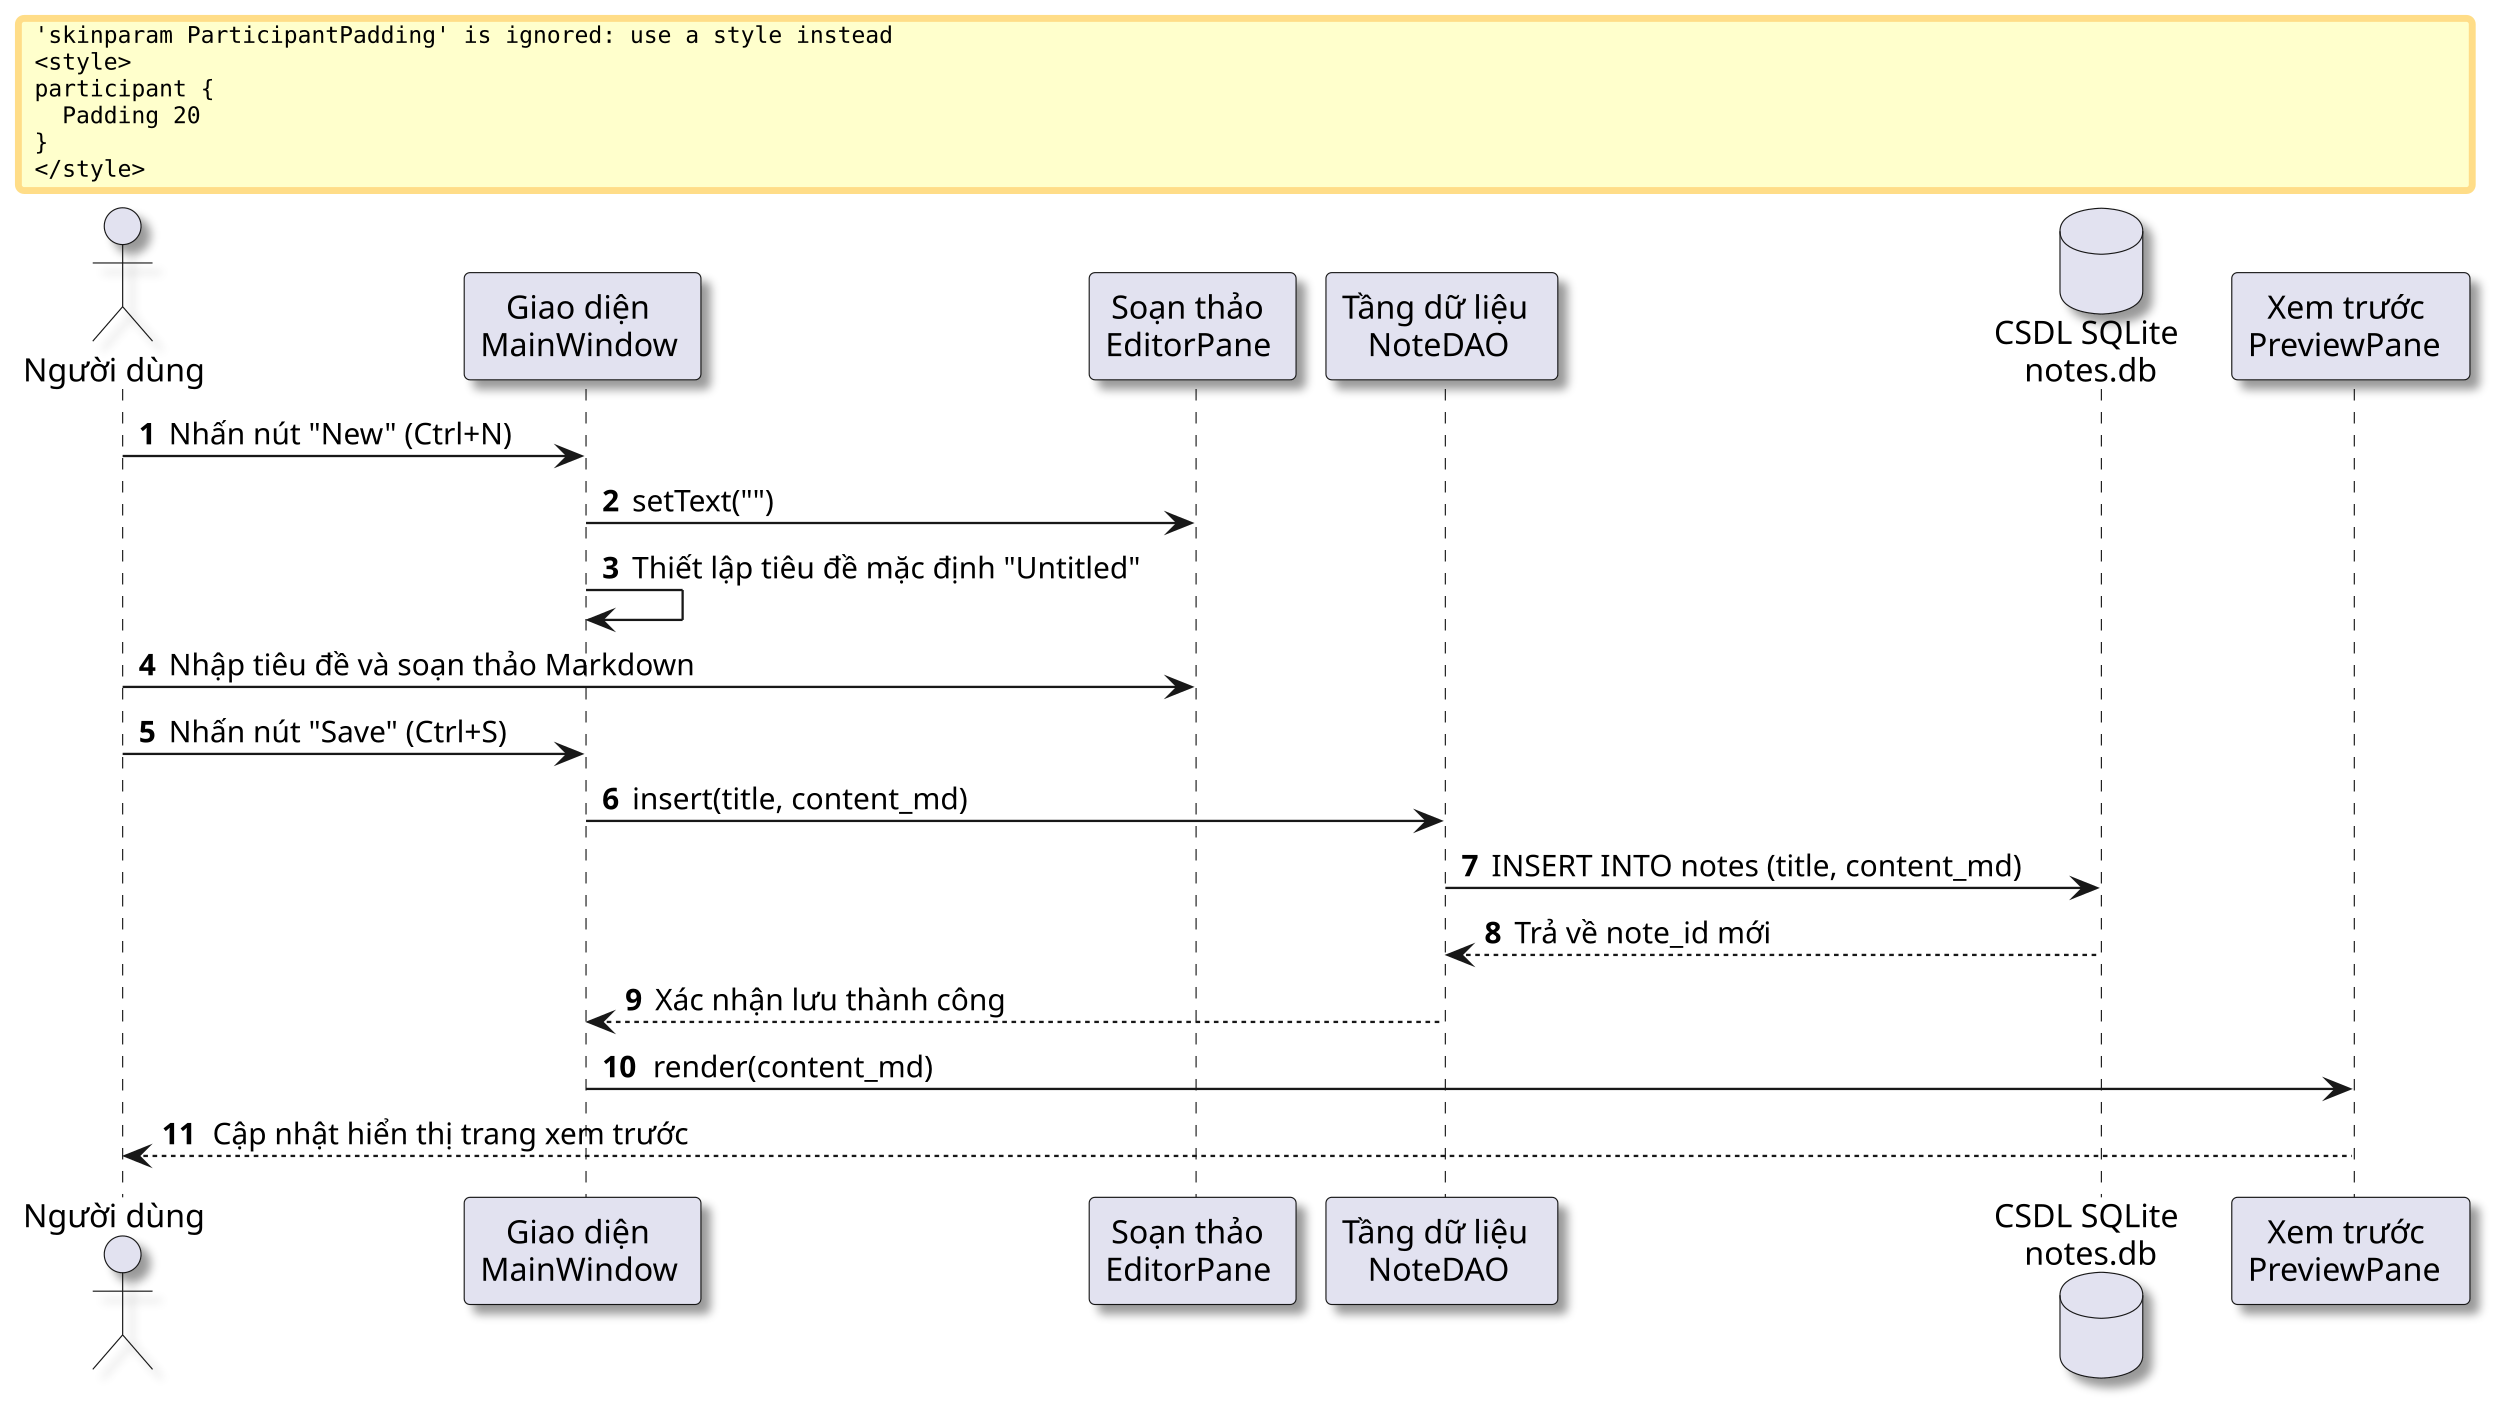
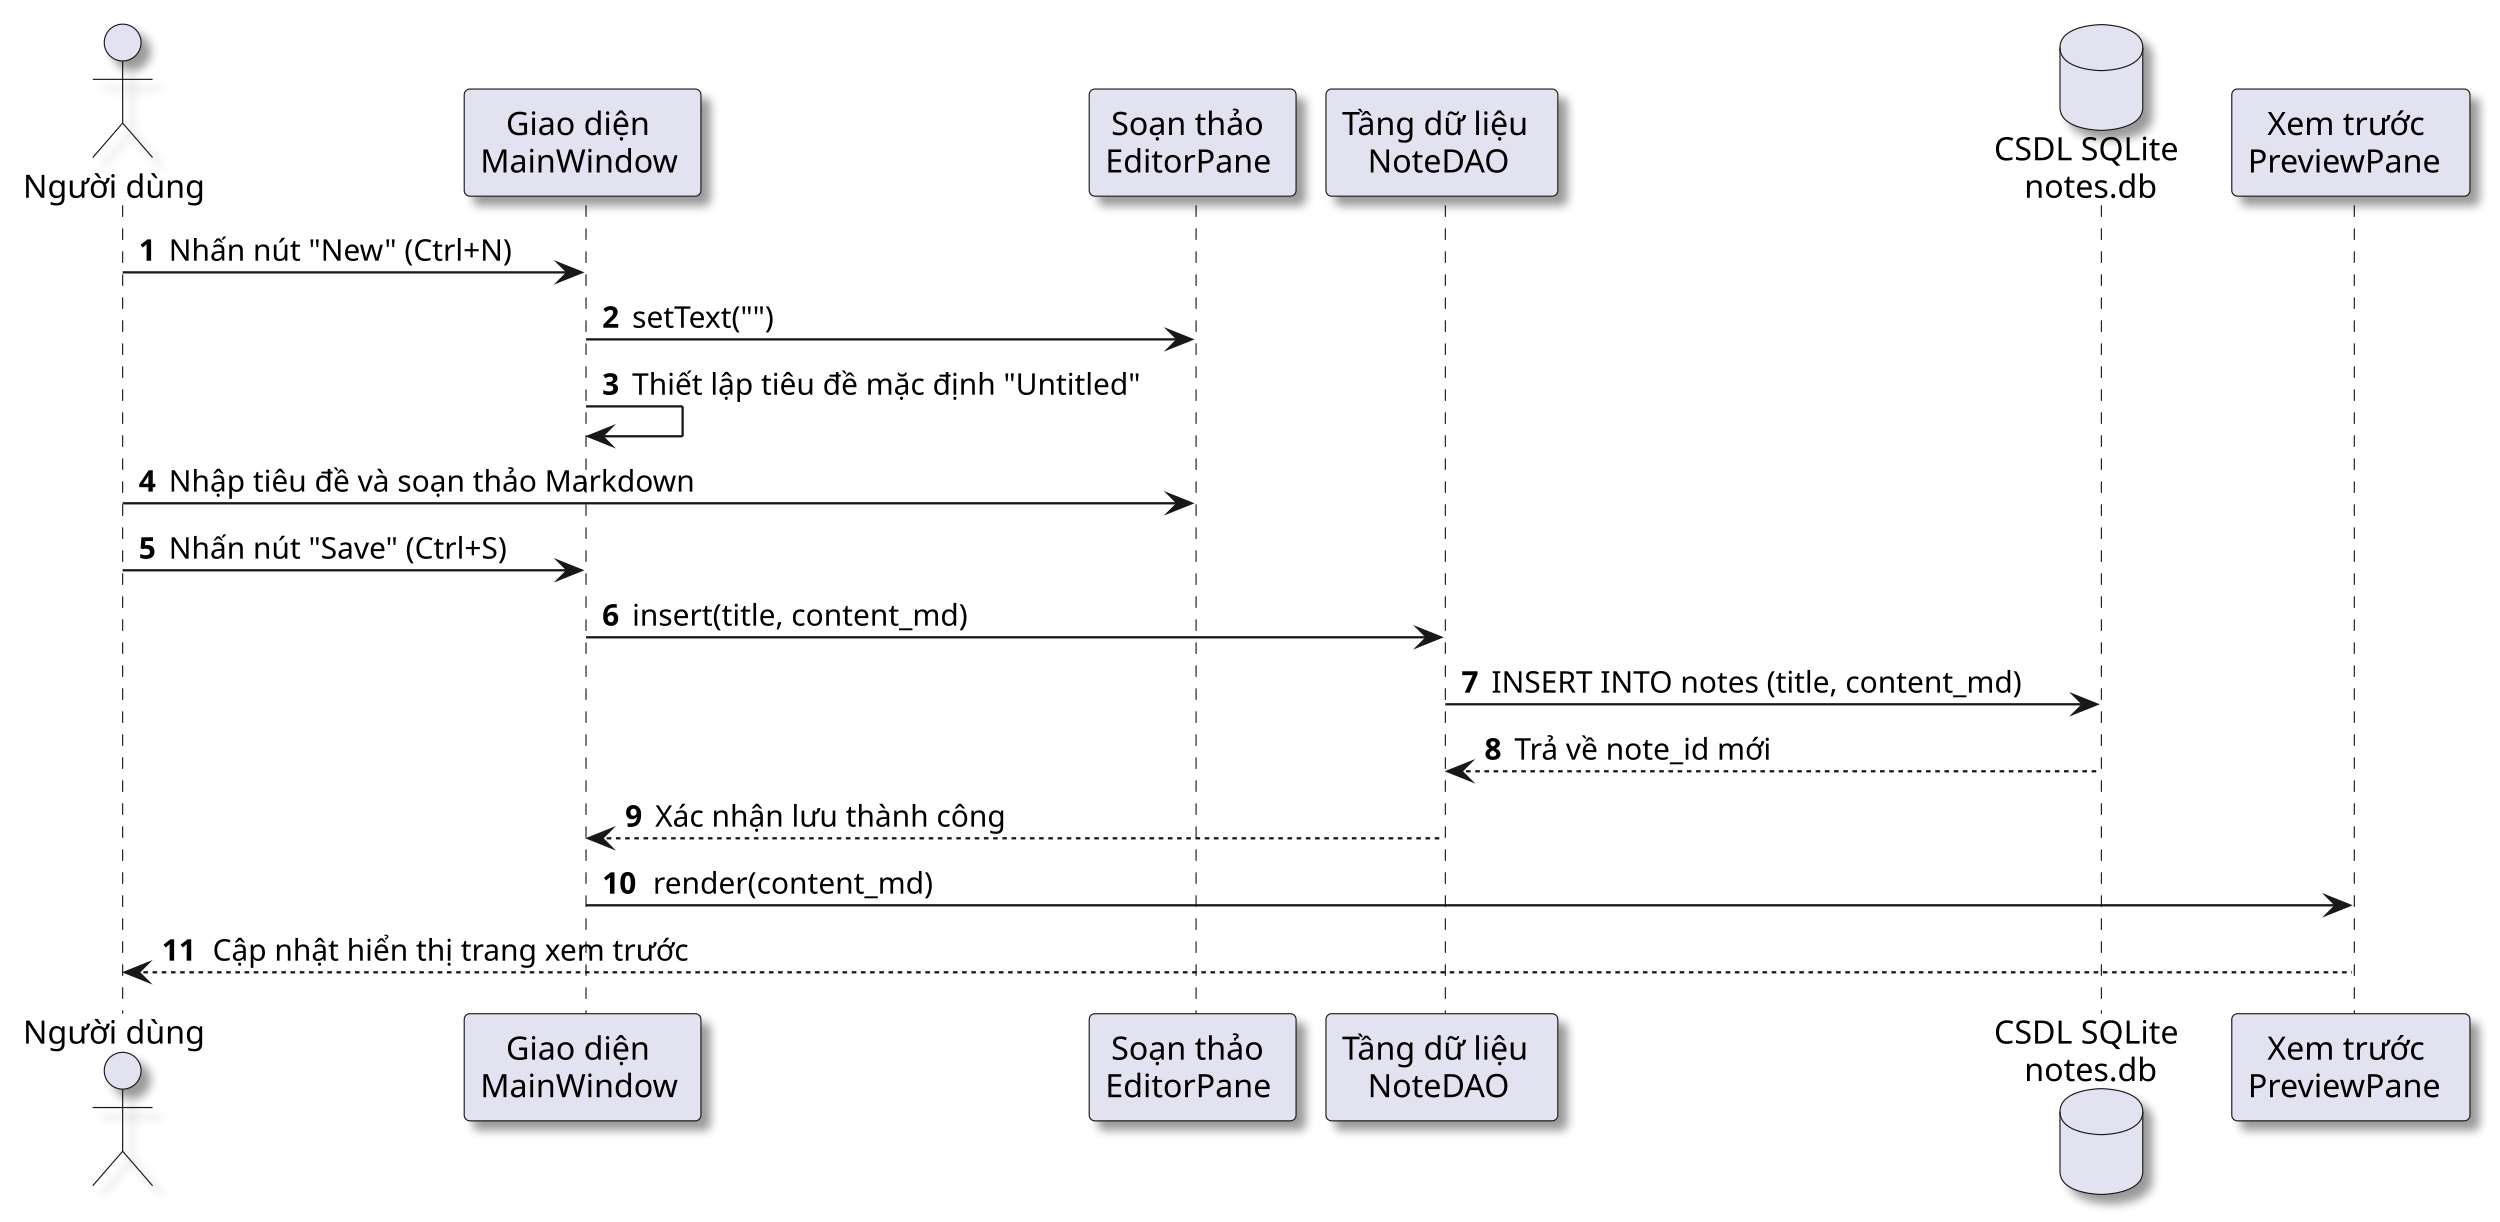
- <svg xmlns="http://www.w3.org/2000/svg" version="1.1" data-diagram-type="SEQUENCE" style="width:1087px;height:610px;background:#FFFFFF;" width="1087px" height="610px" viewBox="0 0 1087 610" zoomAndPan="magnify" preserveAspectRatio="none" contentStyleType="text/css">
+ <svg xmlns="http://www.w3.org/2000/svg" version="1.1" data-diagram-type="SEQUENCE" style="width:1087px;height:531px;background:#FFFFFF;" width="1087px" height="531px" viewBox="0 0 1087 531" zoomAndPan="magnify" preserveAspectRatio="none" contentStyleType="text/css">
  <defs>
-     <filter id="fvo4nyprphask" x="-1" y="-1" width="300%" height="300%">
+     <filter id="f15954y6kq71d2" x="-1" y="-1" width="300%" height="300%">
      <feGaussianBlur result="blurOut" stdDeviation="2" />
      <feColorMatrix type="matrix" in="blurOut" result="blurOut2" values="0 0 0 0 0 0 0 0 0 0 0 0 0 0 0 0 0 0 .4 0" />
      <feOffset result="blurOut3" in="blurOut2" dx="4" dy="4" />
      <feBlend in="SourceGraphic" in2="blurOut3" mode="normal" />
    </filter>
  </defs>
  <g font-family="sans-serif" lengthAdjust="spacing">
-     <rect x="8" y="8" width="1066.934" height="74.844" fill="#FFC" style="stroke:#FD8;stroke-width:3;" rx="2.5" ry="2.5" />
-     <text x="15" y="18.641" fill="#000" font-size="10" textLength="373.271" font-family="monospace">'skinparam ParticipantPadding' is ignored: use a style instead</text>
-     <text x="15" y="30.281" fill="#000" font-size="10" textLength="42.144" font-family="monospace">&lt;style&gt;</text>
-     <text x="15" y="41.922" fill="#000" font-size="10" textLength="78.267" font-family="monospace">participant {</text>
-     <text x="27.041" y="53.563" fill="#000" font-size="10" textLength="60.205" font-family="monospace">Padding 20</text>
-     <text x="15" y="65.203" fill="#000" font-size="10" font-family="monospace">}</text>
-     <text x="15" y="76.844" fill="#000" font-size="10" textLength="48.164" font-family="monospace">&lt;/style&gt;</text>
    <g>
-       <rect x="49.829" y="169.141" width="8" height="351.461" fill="#000" fill-opacity="0" />
-       <line x1="53.329" y1="169.141" x2="53.329" y2="520.602" style="stroke:#181818;stroke-width:0.5;stroke-dasharray:5,5;" />
+       <rect x="49.829" y="89.297" width="8" height="351.461" fill="#000" fill-opacity="0" />
+       <line x1="53.329" y1="89.297" x2="53.329" y2="440.758" style="stroke:#181818;stroke-width:0.5;stroke-dasharray:5,5;" />
    </g>
    <g>
-       <rect x="251.304" y="169.141" width="8" height="351.461" fill="#000" fill-opacity="0" />
-       <line x1="254.804" y1="169.141" x2="254.804" y2="520.602" style="stroke:#181818;stroke-width:0.5;stroke-dasharray:5,5;" />
+       <rect x="251.304" y="89.297" width="8" height="351.461" fill="#000" fill-opacity="0" />
+       <line x1="254.804" y1="89.297" x2="254.804" y2="440.758" style="stroke:#181818;stroke-width:0.5;stroke-dasharray:5,5;" />
    </g>
    <g>
-       <rect x="516.558" y="169.141" width="8" height="351.461" fill="#000" fill-opacity="0" />
-       <line x1="520.058" y1="169.141" x2="520.058" y2="520.602" style="stroke:#181818;stroke-width:0.5;stroke-dasharray:5,5;" />
+       <rect x="516.558" y="89.297" width="8" height="351.461" fill="#000" fill-opacity="0" />
+       <line x1="520.058" y1="89.297" x2="520.058" y2="440.758" style="stroke:#181818;stroke-width:0.5;stroke-dasharray:5,5;" />
    </g>
    <g>
-       <rect x="624.936" y="169.141" width="8" height="351.461" fill="#000" fill-opacity="0" />
-       <line x1="628.436" y1="169.141" x2="628.436" y2="520.602" style="stroke:#181818;stroke-width:0.5;stroke-dasharray:5,5;" />
+       <rect x="624.936" y="89.297" width="8" height="351.461" fill="#000" fill-opacity="0" />
+       <line x1="628.436" y1="89.297" x2="628.436" y2="440.758" style="stroke:#181818;stroke-width:0.5;stroke-dasharray:5,5;" />
    </g>
    <g>
-       <rect x="910.181" y="169.141" width="8" height="351.461" fill="#000" fill-opacity="0" />
-       <line x1="913.681" y1="169.141" x2="913.681" y2="520.602" style="stroke:#181818;stroke-width:0.5;stroke-dasharray:5,5;" />
+       <rect x="910.181" y="89.297" width="8" height="351.461" fill="#000" fill-opacity="0" />
+       <line x1="913.681" y1="89.297" x2="913.681" y2="440.758" style="stroke:#181818;stroke-width:0.5;stroke-dasharray:5,5;" />
    </g>
    <g>
-       <rect x="1020.155" y="169.141" width="8" height="351.461" fill="#000" fill-opacity="0" />
-       <line x1="1023.655" y1="169.141" x2="1023.655" y2="520.602" style="stroke:#181818;stroke-width:0.5;stroke-dasharray:5,5;" />
+       <rect x="1020.155" y="89.297" width="8" height="351.461" fill="#000" fill-opacity="0" />
+       <line x1="1023.655" y1="89.297" x2="1023.655" y2="440.758" style="stroke:#181818;stroke-width:0.5;stroke-dasharray:5,5;" />
    </g>
-     <text x="10" y="165.839" fill="#000" font-size="14" textLength="80.657" font-family="'Segoe UI'">Người dùng</text>
-     <ellipse cx="53.329" cy="98.344" rx="8" ry="8" fill="#E2E2F0" style="stroke:#181818;stroke-width:0.5;" filter="url(#fvo4nyprphask)" />
-     <path d="M53.329,106.344 L53.329,133.344 M40.329,114.344 L66.329,114.344 M53.329,133.344 L40.329,148.344 M53.329,133.344 L66.329,148.344" style="stroke:#181818;stroke-width:0.5;" fill="none" filter="url(#fvo4nyprphask)" />
-     <rect x="201.839" y="118.547" width="102.929" height="46.594" fill="#E2E2F0" style="stroke:#181818;stroke-width:0.5;" filter="url(#fvo4nyprphask)" rx="2.5" ry="2.5" />
-     <text x="220.006" y="138.542" fill="#000" font-size="14" textLength="66.596" font-family="'Segoe UI'">Giao diện</text>
-     <text x="208.839" y="154.839" fill="#000" font-size="14" textLength="88.929" font-family="'Segoe UI'">MainWindow</text>
-     <rect x="473.587" y="118.547" width="89.94" height="46.594" fill="#E2E2F0" style="stroke:#181818;stroke-width:0.5;" filter="url(#fvo4nyprphask)" rx="2.5" ry="2.5" />
-     <text x="483.127" y="138.542" fill="#000" font-size="14" textLength="70.861" font-family="'Segoe UI'">Soạn thảo</text>
-     <text x="480.587" y="154.839" fill="#000" font-size="14" textLength="75.94" font-family="'Segoe UI'">EditorPane</text>
-     <rect x="576.528" y="118.547" width="100.816" height="46.594" fill="#E2E2F0" style="stroke:#181818;stroke-width:0.5;" filter="url(#fvo4nyprphask)" rx="2.5" ry="2.5" />
-     <text x="583.528" y="138.542" fill="#000" font-size="14" textLength="86.816" font-family="'Segoe UI'">Tầng dữ liệu</text>
-     <text x="594.677" y="154.839" fill="#000" font-size="14" textLength="64.518" font-family="'Segoe UI'">NoteDAO</text>
-     <text x="866.986" y="149.542" fill="#000" font-size="14" textLength="87.391" font-family="'Segoe UI'">CSDL SQLite</text>
-     <text x="880.152" y="165.839" fill="#000" font-size="14" textLength="61.059" font-family="'Segoe UI'">notes.db</text>
-     <path d="M895.681,100.547 C895.681,90.547 913.681,90.547 913.681,90.547 C913.681,90.547 931.681,90.547 931.681,100.547 L931.681,126.547 C931.681,136.547 913.681,136.547 913.681,136.547 C913.681,136.547 895.681,136.547 895.681,126.547 L895.681,100.547" style="stroke:#181818;stroke-width:0.5;" fill="#E2E2F0" filter="url(#fvo4nyprphask)" />
-     <path d="M895.681,100.547 C895.681,110.547 913.681,110.547 913.681,110.547 C913.681,110.547 931.681,110.547 931.681,100.547" style="stroke:#181818;stroke-width:0.5;" fill="none" />
-     <rect x="970.376" y="118.547" width="103.558" height="46.594" fill="#E2E2F0" style="stroke:#181818;stroke-width:0.5;" filter="url(#fvo4nyprphask)" rx="2.5" ry="2.5" />
-     <text x="985.819" y="138.542" fill="#000" font-size="14" textLength="72.673" font-family="'Segoe UI'">Xem trước</text>
-     <text x="977.376" y="154.839" fill="#000" font-size="14" textLength="89.558" font-family="'Segoe UI'">PreviewPane</text>
-     <text x="10" y="533.597" fill="#000" font-size="14" textLength="80.657" font-family="'Segoe UI'">Người dùng</text>
-     <ellipse cx="53.329" cy="545.398" rx="8" ry="8" fill="#E2E2F0" style="stroke:#181818;stroke-width:0.5;" filter="url(#fvo4nyprphask)" />
-     <path d="M53.329,553.398 L53.329,580.398 M40.329,561.398 L66.329,561.398 M53.329,580.398 L40.329,595.398 M53.329,580.398 L66.329,595.398" style="stroke:#181818;stroke-width:0.5;" fill="none" filter="url(#fvo4nyprphask)" />
-     <rect x="201.839" y="520.602" width="102.929" height="46.594" fill="#E2E2F0" style="stroke:#181818;stroke-width:0.5;" filter="url(#fvo4nyprphask)" rx="2.5" ry="2.5" />
-     <text x="220.006" y="540.597" fill="#000" font-size="14" textLength="66.596" font-family="'Segoe UI'">Giao diện</text>
-     <text x="208.839" y="556.894" fill="#000" font-size="14" textLength="88.929" font-family="'Segoe UI'">MainWindow</text>
-     <rect x="473.587" y="520.602" width="89.94" height="46.594" fill="#E2E2F0" style="stroke:#181818;stroke-width:0.5;" filter="url(#fvo4nyprphask)" rx="2.5" ry="2.5" />
-     <text x="483.127" y="540.597" fill="#000" font-size="14" textLength="70.861" font-family="'Segoe UI'">Soạn thảo</text>
-     <text x="480.587" y="556.894" fill="#000" font-size="14" textLength="75.94" font-family="'Segoe UI'">EditorPane</text>
-     <rect x="576.528" y="520.602" width="100.816" height="46.594" fill="#E2E2F0" style="stroke:#181818;stroke-width:0.5;" filter="url(#fvo4nyprphask)" rx="2.5" ry="2.5" />
-     <text x="583.528" y="540.597" fill="#000" font-size="14" textLength="86.816" font-family="'Segoe UI'">Tầng dữ liệu</text>
-     <text x="594.677" y="556.894" fill="#000" font-size="14" textLength="64.518" font-family="'Segoe UI'">NoteDAO</text>
-     <text x="866.986" y="533.597" fill="#000" font-size="14" textLength="87.391" font-family="'Segoe UI'">CSDL SQLite</text>
-     <text x="880.152" y="549.894" fill="#000" font-size="14" textLength="61.059" font-family="'Segoe UI'">notes.db</text>
-     <path d="M895.681,563.195 C895.681,553.195 913.681,553.195 913.681,553.195 C913.681,553.195 931.681,553.195 931.681,563.195 L931.681,589.195 C931.681,599.195 913.681,599.195 913.681,599.195 C913.681,599.195 895.681,599.195 895.681,589.195 L895.681,563.195" style="stroke:#181818;stroke-width:0.5;" fill="#E2E2F0" filter="url(#fvo4nyprphask)" />
-     <path d="M895.681,563.195 C895.681,573.195 913.681,573.195 913.681,573.195 C913.681,573.195 931.681,573.195 931.681,563.195" style="stroke:#181818;stroke-width:0.5;" fill="none" />
-     <rect x="970.376" y="520.602" width="103.558" height="46.594" fill="#E2E2F0" style="stroke:#181818;stroke-width:0.5;" filter="url(#fvo4nyprphask)" rx="2.5" ry="2.5" />
-     <text x="985.819" y="540.597" fill="#000" font-size="14" textLength="72.673" font-family="'Segoe UI'">Xem trước</text>
-     <text x="977.376" y="556.894" fill="#000" font-size="14" textLength="89.558" font-family="'Segoe UI'">PreviewPane</text>
-     <polygon points="242.804,194.273,252.804,198.273,242.804,202.273,246.804,198.273" fill="#181818" style="stroke:#181818;stroke-width:1;stroke-linejoin:miter;stroke-miterlimit:10;" />
-     <line x1="53.329" y1="198.273" x2="248.804" y2="198.273" style="stroke:#181818;stroke-width:1;" />
-     <text x="60.329" y="193.208" fill="#000" font-size="13" font-weight="700" font-family="'Segoe UI'">1</text>
-     <text x="73.374" y="193.208" fill="#000" font-size="13" textLength="162.348" font-family="'Segoe UI'">Nhấn nút "New" (Ctrl+N)</text>
-     <polygon points="508.058,223.406,518.058,227.406,508.058,231.406,512.058,227.406" fill="#181818" style="stroke:#181818;stroke-width:1;stroke-linejoin:miter;stroke-miterlimit:10;" />
-     <line x1="254.804" y1="227.406" x2="514.058" y2="227.406" style="stroke:#181818;stroke-width:1;" />
-     <text x="261.804" y="222.34" fill="#000" font-size="13" font-weight="700" font-family="'Segoe UI'">2</text>
-     <text x="274.849" y="222.34" fill="#000" font-size="13" textLength="70.7" font-family="'Segoe UI'">setText("")</text>
-     <line x1="254.804" y1="256.539" x2="296.804" y2="256.539" style="stroke:#181818;stroke-width:1;" />
-     <line x1="296.804" y1="256.539" x2="296.804" y2="269.539" style="stroke:#181818;stroke-width:1;" />
-     <line x1="255.804" y1="269.539" x2="296.804" y2="269.539" style="stroke:#181818;stroke-width:1;" />
-     <polygon points="265.804,265.539,255.804,269.539,265.804,273.539,261.804,269.539" fill="#181818" style="stroke:#181818;stroke-width:1;stroke-linejoin:miter;stroke-miterlimit:10;" />
-     <text x="261.804" y="251.473" fill="#000" font-size="13" font-weight="700" font-family="'Segoe UI'">3</text>
-     <text x="274.849" y="251.473" fill="#000" font-size="13" textLength="238.208" font-family="'Segoe UI'">Thiết lập tiêu đề mặc định "Untitled"</text>
-     <polygon points="508.058,294.672,518.058,298.672,508.058,302.672,512.058,298.672" fill="#181818" style="stroke:#181818;stroke-width:1;stroke-linejoin:miter;stroke-miterlimit:10;" />
-     <line x1="53.329" y1="298.672" x2="514.058" y2="298.672" style="stroke:#181818;stroke-width:1;" />
-     <text x="60.329" y="293.606" fill="#000" font-size="13" font-weight="700" font-family="'Segoe UI'">4</text>
-     <text x="73.374" y="293.606" fill="#000" font-size="13" textLength="243.153" font-family="'Segoe UI'">Nhập tiêu đề và soạn thảo Markdown</text>
-     <polygon points="242.804,323.805,252.804,327.805,242.804,331.805,246.804,327.805" fill="#181818" style="stroke:#181818;stroke-width:1;stroke-linejoin:miter;stroke-miterlimit:10;" />
-     <line x1="53.329" y1="327.805" x2="248.804" y2="327.805" style="stroke:#181818;stroke-width:1;" />
-     <text x="60.329" y="322.739" fill="#000" font-size="13" font-weight="700" font-family="'Segoe UI'">5</text>
-     <text x="73.374" y="322.739" fill="#000" font-size="13" textLength="164.43" font-family="'Segoe UI'">Nhấn nút "Save" (Ctrl+S)</text>
-     <polygon points="616.436,352.938,626.436,356.938,616.436,360.938,620.436,356.938" fill="#181818" style="stroke:#181818;stroke-width:1;stroke-linejoin:miter;stroke-miterlimit:10;" />
-     <line x1="254.804" y1="356.938" x2="622.436" y2="356.938" style="stroke:#181818;stroke-width:1;" />
-     <text x="261.804" y="351.872" fill="#000" font-size="13" font-weight="700" font-family="'Segoe UI'">6</text>
-     <text x="274.849" y="351.872" fill="#000" font-size="13" textLength="158.076" font-family="'Segoe UI'">insert(title, content_md)</text>
-     <polygon points="901.681,382.07,911.681,386.07,901.681,390.07,905.681,386.07" fill="#181818" style="stroke:#181818;stroke-width:1;stroke-linejoin:miter;stroke-miterlimit:10;" />
-     <line x1="628.436" y1="386.07" x2="907.681" y2="386.07" style="stroke:#181818;stroke-width:1;" />
-     <text x="635.436" y="381.004" fill="#000" font-size="13" font-weight="700" font-family="'Segoe UI'">7</text>
-     <text x="648.481" y="381.004" fill="#000" font-size="13" textLength="248.2" font-family="'Segoe UI'">INSERT INTO notes (title, content_md)</text>
-     <polygon points="639.436,411.203,629.436,415.203,639.436,419.203,635.436,415.203" fill="#181818" style="stroke:#181818;stroke-width:1;stroke-linejoin:miter;stroke-miterlimit:10;" />
-     <line x1="633.436" y1="415.203" x2="912.681" y2="415.203" style="stroke:#181818;stroke-width:1;stroke-dasharray:2,2;" />
-     <text x="645.436" y="410.137" fill="#000" font-size="13" font-weight="700" font-family="'Segoe UI'">8</text>
-     <text x="658.481" y="410.137" fill="#000" font-size="13" textLength="121.221" font-family="'Segoe UI'">Trả về note_id mới</text>
-     <polygon points="265.804,440.336,255.804,444.336,265.804,448.336,261.804,444.336" fill="#181818" style="stroke:#181818;stroke-width:1;stroke-linejoin:miter;stroke-miterlimit:10;" />
-     <line x1="259.804" y1="444.336" x2="627.436" y2="444.336" style="stroke:#181818;stroke-width:1;stroke-dasharray:2,2;" />
-     <text x="271.804" y="439.27" fill="#000" font-size="13" font-weight="700" font-family="'Segoe UI'">9</text>
-     <text x="284.849" y="439.27" fill="#000" font-size="13" textLength="162.697" font-family="'Segoe UI'">Xác nhận lưu thành công</text>
-     <polygon points="1011.655,469.469,1021.655,473.469,1011.655,477.469,1015.655,473.469" fill="#181818" style="stroke:#181818;stroke-width:1;stroke-linejoin:miter;stroke-miterlimit:10;" />
-     <line x1="254.804" y1="473.469" x2="1017.655" y2="473.469" style="stroke:#181818;stroke-width:1;" />
-     <text x="261.804" y="468.403" fill="#000" font-size="13" textLength="18.091" font-weight="700" font-family="'Segoe UI'">10</text>
-     <text x="283.895" y="468.403" fill="#000" font-size="13" textLength="130.508" font-family="'Segoe UI'">render(content_md)</text>
-     <polygon points="64.329,498.602,54.329,502.602,64.329,506.602,60.329,502.602" fill="#181818" style="stroke:#181818;stroke-width:1;stroke-linejoin:miter;stroke-miterlimit:10;" />
-     <line x1="58.329" y1="502.602" x2="1022.655" y2="502.602" style="stroke:#181818;stroke-width:1;stroke-dasharray:2,2;" />
-     <text x="70.329" y="497.536" fill="#000" font-size="13" textLength="18.091" font-weight="700" font-family="'Segoe UI'">11</text>
-     <text x="92.419" y="497.536" fill="#000" font-size="13" textLength="221.705" font-family="'Segoe UI'">Cập nhật hiển thị trang xem trước</text>
+     <text x="10" y="85.995" fill="#000" font-size="14" textLength="80.657" font-family="'Segoe UI'">Người dùng</text>
+     <ellipse cx="53.329" cy="18.5" rx="8" ry="8" fill="#E2E2F0" style="stroke:#181818;stroke-width:0.5;" filter="url(#f15954y6kq71d2)" />
+     <path d="M53.329,26.5 L53.329,53.5 M40.329,34.5 L66.329,34.5 M53.329,53.5 L40.329,68.5 M53.329,53.5 L66.329,68.5" style="stroke:#181818;stroke-width:0.5;" fill="none" filter="url(#f15954y6kq71d2)" />
+     <rect x="201.839" y="38.703" width="102.929" height="46.594" fill="#E2E2F0" style="stroke:#181818;stroke-width:0.5;" filter="url(#f15954y6kq71d2)" rx="2.5" ry="2.5" />
+     <text x="220.006" y="58.698" fill="#000" font-size="14" textLength="66.596" font-family="'Segoe UI'">Giao diện</text>
+     <text x="208.839" y="74.995" fill="#000" font-size="14" textLength="88.929" font-family="'Segoe UI'">MainWindow</text>
+     <rect x="473.587" y="38.703" width="89.94" height="46.594" fill="#E2E2F0" style="stroke:#181818;stroke-width:0.5;" filter="url(#f15954y6kq71d2)" rx="2.5" ry="2.5" />
+     <text x="483.127" y="58.698" fill="#000" font-size="14" textLength="70.861" font-family="'Segoe UI'">Soạn thảo</text>
+     <text x="480.587" y="74.995" fill="#000" font-size="14" textLength="75.94" font-family="'Segoe UI'">EditorPane</text>
+     <rect x="576.528" y="38.703" width="100.816" height="46.594" fill="#E2E2F0" style="stroke:#181818;stroke-width:0.5;" filter="url(#f15954y6kq71d2)" rx="2.5" ry="2.5" />
+     <text x="583.528" y="58.698" fill="#000" font-size="14" textLength="86.816" font-family="'Segoe UI'">Tầng dữ liệu</text>
+     <text x="594.677" y="74.995" fill="#000" font-size="14" textLength="64.518" font-family="'Segoe UI'">NoteDAO</text>
+     <text x="866.986" y="69.698" fill="#000" font-size="14" textLength="87.391" font-family="'Segoe UI'">CSDL SQLite</text>
+     <text x="880.152" y="85.995" fill="#000" font-size="14" textLength="61.059" font-family="'Segoe UI'">notes.db</text>
+     <path d="M895.681,20.703 C895.681,10.703 913.681,10.703 913.681,10.703 C913.681,10.703 931.681,10.703 931.681,20.703 L931.681,46.703 C931.681,56.703 913.681,56.703 913.681,56.703 C913.681,56.703 895.681,56.703 895.681,46.703 L895.681,20.703" style="stroke:#181818;stroke-width:0.5;" fill="#E2E2F0" filter="url(#f15954y6kq71d2)" />
+     <path d="M895.681,20.703 C895.681,30.703 913.681,30.703 913.681,30.703 C913.681,30.703 931.681,30.703 931.681,20.703" style="stroke:#181818;stroke-width:0.5;" fill="none" />
+     <rect x="970.376" y="38.703" width="103.558" height="46.594" fill="#E2E2F0" style="stroke:#181818;stroke-width:0.5;" filter="url(#f15954y6kq71d2)" rx="2.5" ry="2.5" />
+     <text x="985.819" y="58.698" fill="#000" font-size="14" textLength="72.673" font-family="'Segoe UI'">Xem trước</text>
+     <text x="977.376" y="74.995" fill="#000" font-size="14" textLength="89.558" font-family="'Segoe UI'">PreviewPane</text>
+     <text x="10" y="453.753" fill="#000" font-size="14" textLength="80.657" font-family="'Segoe UI'">Người dùng</text>
+     <ellipse cx="53.329" cy="465.555" rx="8" ry="8" fill="#E2E2F0" style="stroke:#181818;stroke-width:0.5;" filter="url(#f15954y6kq71d2)" />
+     <path d="M53.329,473.555 L53.329,500.555 M40.329,481.555 L66.329,481.555 M53.329,500.555 L40.329,515.555 M53.329,500.555 L66.329,515.555" style="stroke:#181818;stroke-width:0.5;" fill="none" filter="url(#f15954y6kq71d2)" />
+     <rect x="201.839" y="440.758" width="102.929" height="46.594" fill="#E2E2F0" style="stroke:#181818;stroke-width:0.5;" filter="url(#f15954y6kq71d2)" rx="2.5" ry="2.5" />
+     <text x="220.006" y="460.753" fill="#000" font-size="14" textLength="66.596" font-family="'Segoe UI'">Giao diện</text>
+     <text x="208.839" y="477.05" fill="#000" font-size="14" textLength="88.929" font-family="'Segoe UI'">MainWindow</text>
+     <rect x="473.587" y="440.758" width="89.94" height="46.594" fill="#E2E2F0" style="stroke:#181818;stroke-width:0.5;" filter="url(#f15954y6kq71d2)" rx="2.5" ry="2.5" />
+     <text x="483.127" y="460.753" fill="#000" font-size="14" textLength="70.861" font-family="'Segoe UI'">Soạn thảo</text>
+     <text x="480.587" y="477.05" fill="#000" font-size="14" textLength="75.94" font-family="'Segoe UI'">EditorPane</text>
+     <rect x="576.528" y="440.758" width="100.816" height="46.594" fill="#E2E2F0" style="stroke:#181818;stroke-width:0.5;" filter="url(#f15954y6kq71d2)" rx="2.5" ry="2.5" />
+     <text x="583.528" y="460.753" fill="#000" font-size="14" textLength="86.816" font-family="'Segoe UI'">Tầng dữ liệu</text>
+     <text x="594.677" y="477.05" fill="#000" font-size="14" textLength="64.518" font-family="'Segoe UI'">NoteDAO</text>
+     <text x="866.986" y="453.753" fill="#000" font-size="14" textLength="87.391" font-family="'Segoe UI'">CSDL SQLite</text>
+     <text x="880.152" y="470.05" fill="#000" font-size="14" textLength="61.059" font-family="'Segoe UI'">notes.db</text>
+     <path d="M895.681,483.352 C895.681,473.352 913.681,473.352 913.681,473.352 C913.681,473.352 931.681,473.352 931.681,483.352 L931.681,509.352 C931.681,519.352 913.681,519.352 913.681,519.352 C913.681,519.352 895.681,519.352 895.681,509.352 L895.681,483.352" style="stroke:#181818;stroke-width:0.5;" fill="#E2E2F0" filter="url(#f15954y6kq71d2)" />
+     <path d="M895.681,483.352 C895.681,493.352 913.681,493.352 913.681,493.352 C913.681,493.352 931.681,493.352 931.681,483.352" style="stroke:#181818;stroke-width:0.5;" fill="none" />
+     <rect x="970.376" y="440.758" width="103.558" height="46.594" fill="#E2E2F0" style="stroke:#181818;stroke-width:0.5;" filter="url(#f15954y6kq71d2)" rx="2.5" ry="2.5" />
+     <text x="985.819" y="460.753" fill="#000" font-size="14" textLength="72.673" font-family="'Segoe UI'">Xem trước</text>
+     <text x="977.376" y="477.05" fill="#000" font-size="14" textLength="89.558" font-family="'Segoe UI'">PreviewPane</text>
+     <polygon points="242.804,114.43,252.804,118.43,242.804,122.43,246.804,118.43" fill="#181818" style="stroke:#181818;stroke-width:1;stroke-linejoin:miter;stroke-miterlimit:10;" />
+     <line x1="53.329" y1="118.43" x2="248.804" y2="118.43" style="stroke:#181818;stroke-width:1;" />
+     <text x="60.329" y="113.364" fill="#000" font-size="13" font-weight="700" font-family="'Segoe UI'">1</text>
+     <text x="73.374" y="113.364" fill="#000" font-size="13" textLength="162.348" font-family="'Segoe UI'">Nhấn nút "New" (Ctrl+N)</text>
+     <polygon points="508.058,143.563,518.058,147.563,508.058,151.563,512.058,147.563" fill="#181818" style="stroke:#181818;stroke-width:1;stroke-linejoin:miter;stroke-miterlimit:10;" />
+     <line x1="254.804" y1="147.563" x2="514.058" y2="147.563" style="stroke:#181818;stroke-width:1;" />
+     <text x="261.804" y="142.497" fill="#000" font-size="13" font-weight="700" font-family="'Segoe UI'">2</text>
+     <text x="274.849" y="142.497" fill="#000" font-size="13" textLength="70.7" font-family="'Segoe UI'">setText("")</text>
+     <line x1="254.804" y1="176.695" x2="296.804" y2="176.695" style="stroke:#181818;stroke-width:1;" />
+     <line x1="296.804" y1="176.695" x2="296.804" y2="189.695" style="stroke:#181818;stroke-width:1;" />
+     <line x1="255.804" y1="189.695" x2="296.804" y2="189.695" style="stroke:#181818;stroke-width:1;" />
+     <polygon points="265.804,185.695,255.804,189.695,265.804,193.695,261.804,189.695" fill="#181818" style="stroke:#181818;stroke-width:1;stroke-linejoin:miter;stroke-miterlimit:10;" />
+     <text x="261.804" y="171.629" fill="#000" font-size="13" font-weight="700" font-family="'Segoe UI'">3</text>
+     <text x="274.849" y="171.629" fill="#000" font-size="13" textLength="238.208" font-family="'Segoe UI'">Thiết lập tiêu đề mặc định "Untitled"</text>
+     <polygon points="508.058,214.828,518.058,218.828,508.058,222.828,512.058,218.828" fill="#181818" style="stroke:#181818;stroke-width:1;stroke-linejoin:miter;stroke-miterlimit:10;" />
+     <line x1="53.329" y1="218.828" x2="514.058" y2="218.828" style="stroke:#181818;stroke-width:1;" />
+     <text x="60.329" y="213.762" fill="#000" font-size="13" font-weight="700" font-family="'Segoe UI'">4</text>
+     <text x="73.374" y="213.762" fill="#000" font-size="13" textLength="243.153" font-family="'Segoe UI'">Nhập tiêu đề và soạn thảo Markdown</text>
+     <polygon points="242.804,243.961,252.804,247.961,242.804,251.961,246.804,247.961" fill="#181818" style="stroke:#181818;stroke-width:1;stroke-linejoin:miter;stroke-miterlimit:10;" />
+     <line x1="53.329" y1="247.961" x2="248.804" y2="247.961" style="stroke:#181818;stroke-width:1;" />
+     <text x="60.329" y="242.895" fill="#000" font-size="13" font-weight="700" font-family="'Segoe UI'">5</text>
+     <text x="73.374" y="242.895" fill="#000" font-size="13" textLength="164.43" font-family="'Segoe UI'">Nhấn nút "Save" (Ctrl+S)</text>
+     <polygon points="616.436,273.094,626.436,277.094,616.436,281.094,620.436,277.094" fill="#181818" style="stroke:#181818;stroke-width:1;stroke-linejoin:miter;stroke-miterlimit:10;" />
+     <line x1="254.804" y1="277.094" x2="622.436" y2="277.094" style="stroke:#181818;stroke-width:1;" />
+     <text x="261.804" y="272.028" fill="#000" font-size="13" font-weight="700" font-family="'Segoe UI'">6</text>
+     <text x="274.849" y="272.028" fill="#000" font-size="13" textLength="158.076" font-family="'Segoe UI'">insert(title, content_md)</text>
+     <polygon points="901.681,302.227,911.681,306.227,901.681,310.227,905.681,306.227" fill="#181818" style="stroke:#181818;stroke-width:1;stroke-linejoin:miter;stroke-miterlimit:10;" />
+     <line x1="628.436" y1="306.227" x2="907.681" y2="306.227" style="stroke:#181818;stroke-width:1;" />
+     <text x="635.436" y="301.161" fill="#000" font-size="13" font-weight="700" font-family="'Segoe UI'">7</text>
+     <text x="648.481" y="301.161" fill="#000" font-size="13" textLength="248.2" font-family="'Segoe UI'">INSERT INTO notes (title, content_md)</text>
+     <polygon points="639.436,331.359,629.436,335.359,639.436,339.359,635.436,335.359" fill="#181818" style="stroke:#181818;stroke-width:1;stroke-linejoin:miter;stroke-miterlimit:10;" />
+     <line x1="633.436" y1="335.359" x2="912.681" y2="335.359" style="stroke:#181818;stroke-width:1;stroke-dasharray:2,2;" />
+     <text x="645.436" y="330.293" fill="#000" font-size="13" font-weight="700" font-family="'Segoe UI'">8</text>
+     <text x="658.481" y="330.293" fill="#000" font-size="13" textLength="121.221" font-family="'Segoe UI'">Trả về note_id mới</text>
+     <polygon points="265.804,360.492,255.804,364.492,265.804,368.492,261.804,364.492" fill="#181818" style="stroke:#181818;stroke-width:1;stroke-linejoin:miter;stroke-miterlimit:10;" />
+     <line x1="259.804" y1="364.492" x2="627.436" y2="364.492" style="stroke:#181818;stroke-width:1;stroke-dasharray:2,2;" />
+     <text x="271.804" y="359.426" fill="#000" font-size="13" font-weight="700" font-family="'Segoe UI'">9</text>
+     <text x="284.849" y="359.426" fill="#000" font-size="13" textLength="162.697" font-family="'Segoe UI'">Xác nhận lưu thành công</text>
+     <polygon points="1011.655,389.625,1021.655,393.625,1011.655,397.625,1015.655,393.625" fill="#181818" style="stroke:#181818;stroke-width:1;stroke-linejoin:miter;stroke-miterlimit:10;" />
+     <line x1="254.804" y1="393.625" x2="1017.655" y2="393.625" style="stroke:#181818;stroke-width:1;" />
+     <text x="261.804" y="388.559" fill="#000" font-size="13" textLength="18.091" font-weight="700" font-family="'Segoe UI'">10</text>
+     <text x="283.895" y="388.559" fill="#000" font-size="13" textLength="130.508" font-family="'Segoe UI'">render(content_md)</text>
+     <polygon points="64.329,418.758,54.329,422.758,64.329,426.758,60.329,422.758" fill="#181818" style="stroke:#181818;stroke-width:1;stroke-linejoin:miter;stroke-miterlimit:10;" />
+     <line x1="58.329" y1="422.758" x2="1022.655" y2="422.758" style="stroke:#181818;stroke-width:1;stroke-dasharray:2,2;" />
+     <text x="70.329" y="417.692" fill="#000" font-size="13" textLength="18.091" font-weight="700" font-family="'Segoe UI'">11</text>
+     <text x="92.419" y="417.692" fill="#000" font-size="13" textLength="221.705" font-family="'Segoe UI'">Cập nhật hiển thị trang xem trước</text>
  </g>
</svg>
